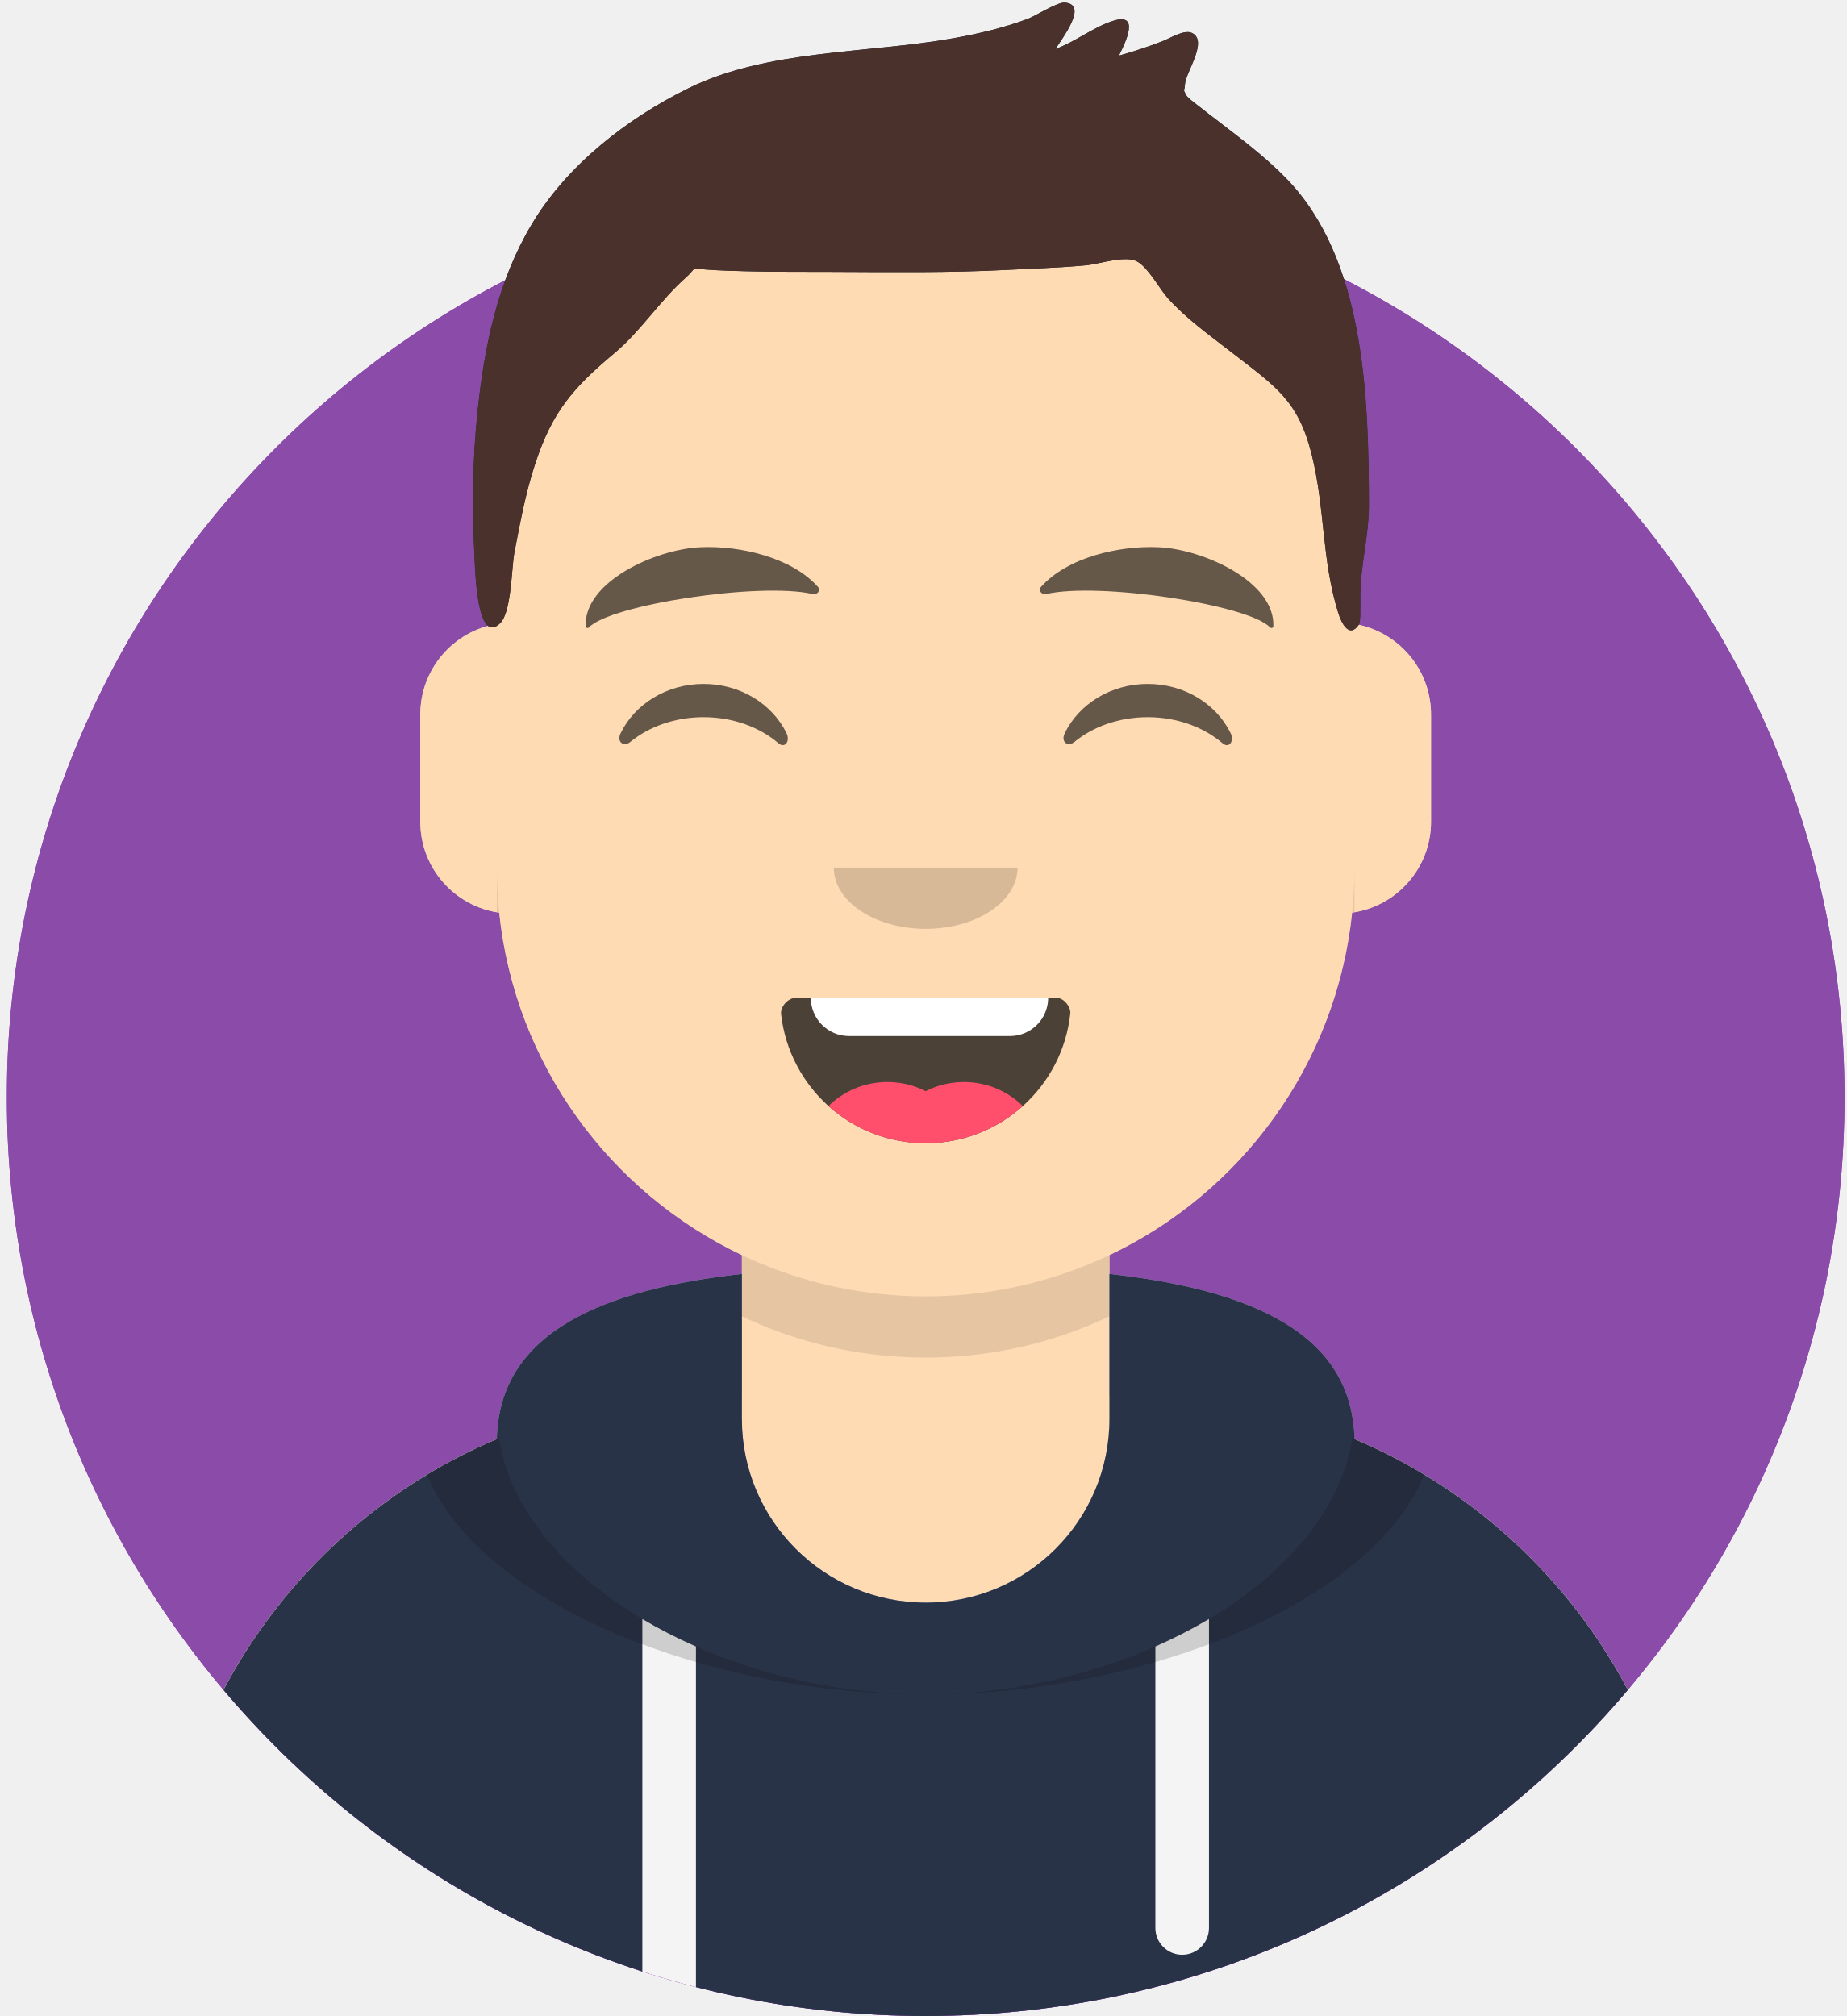
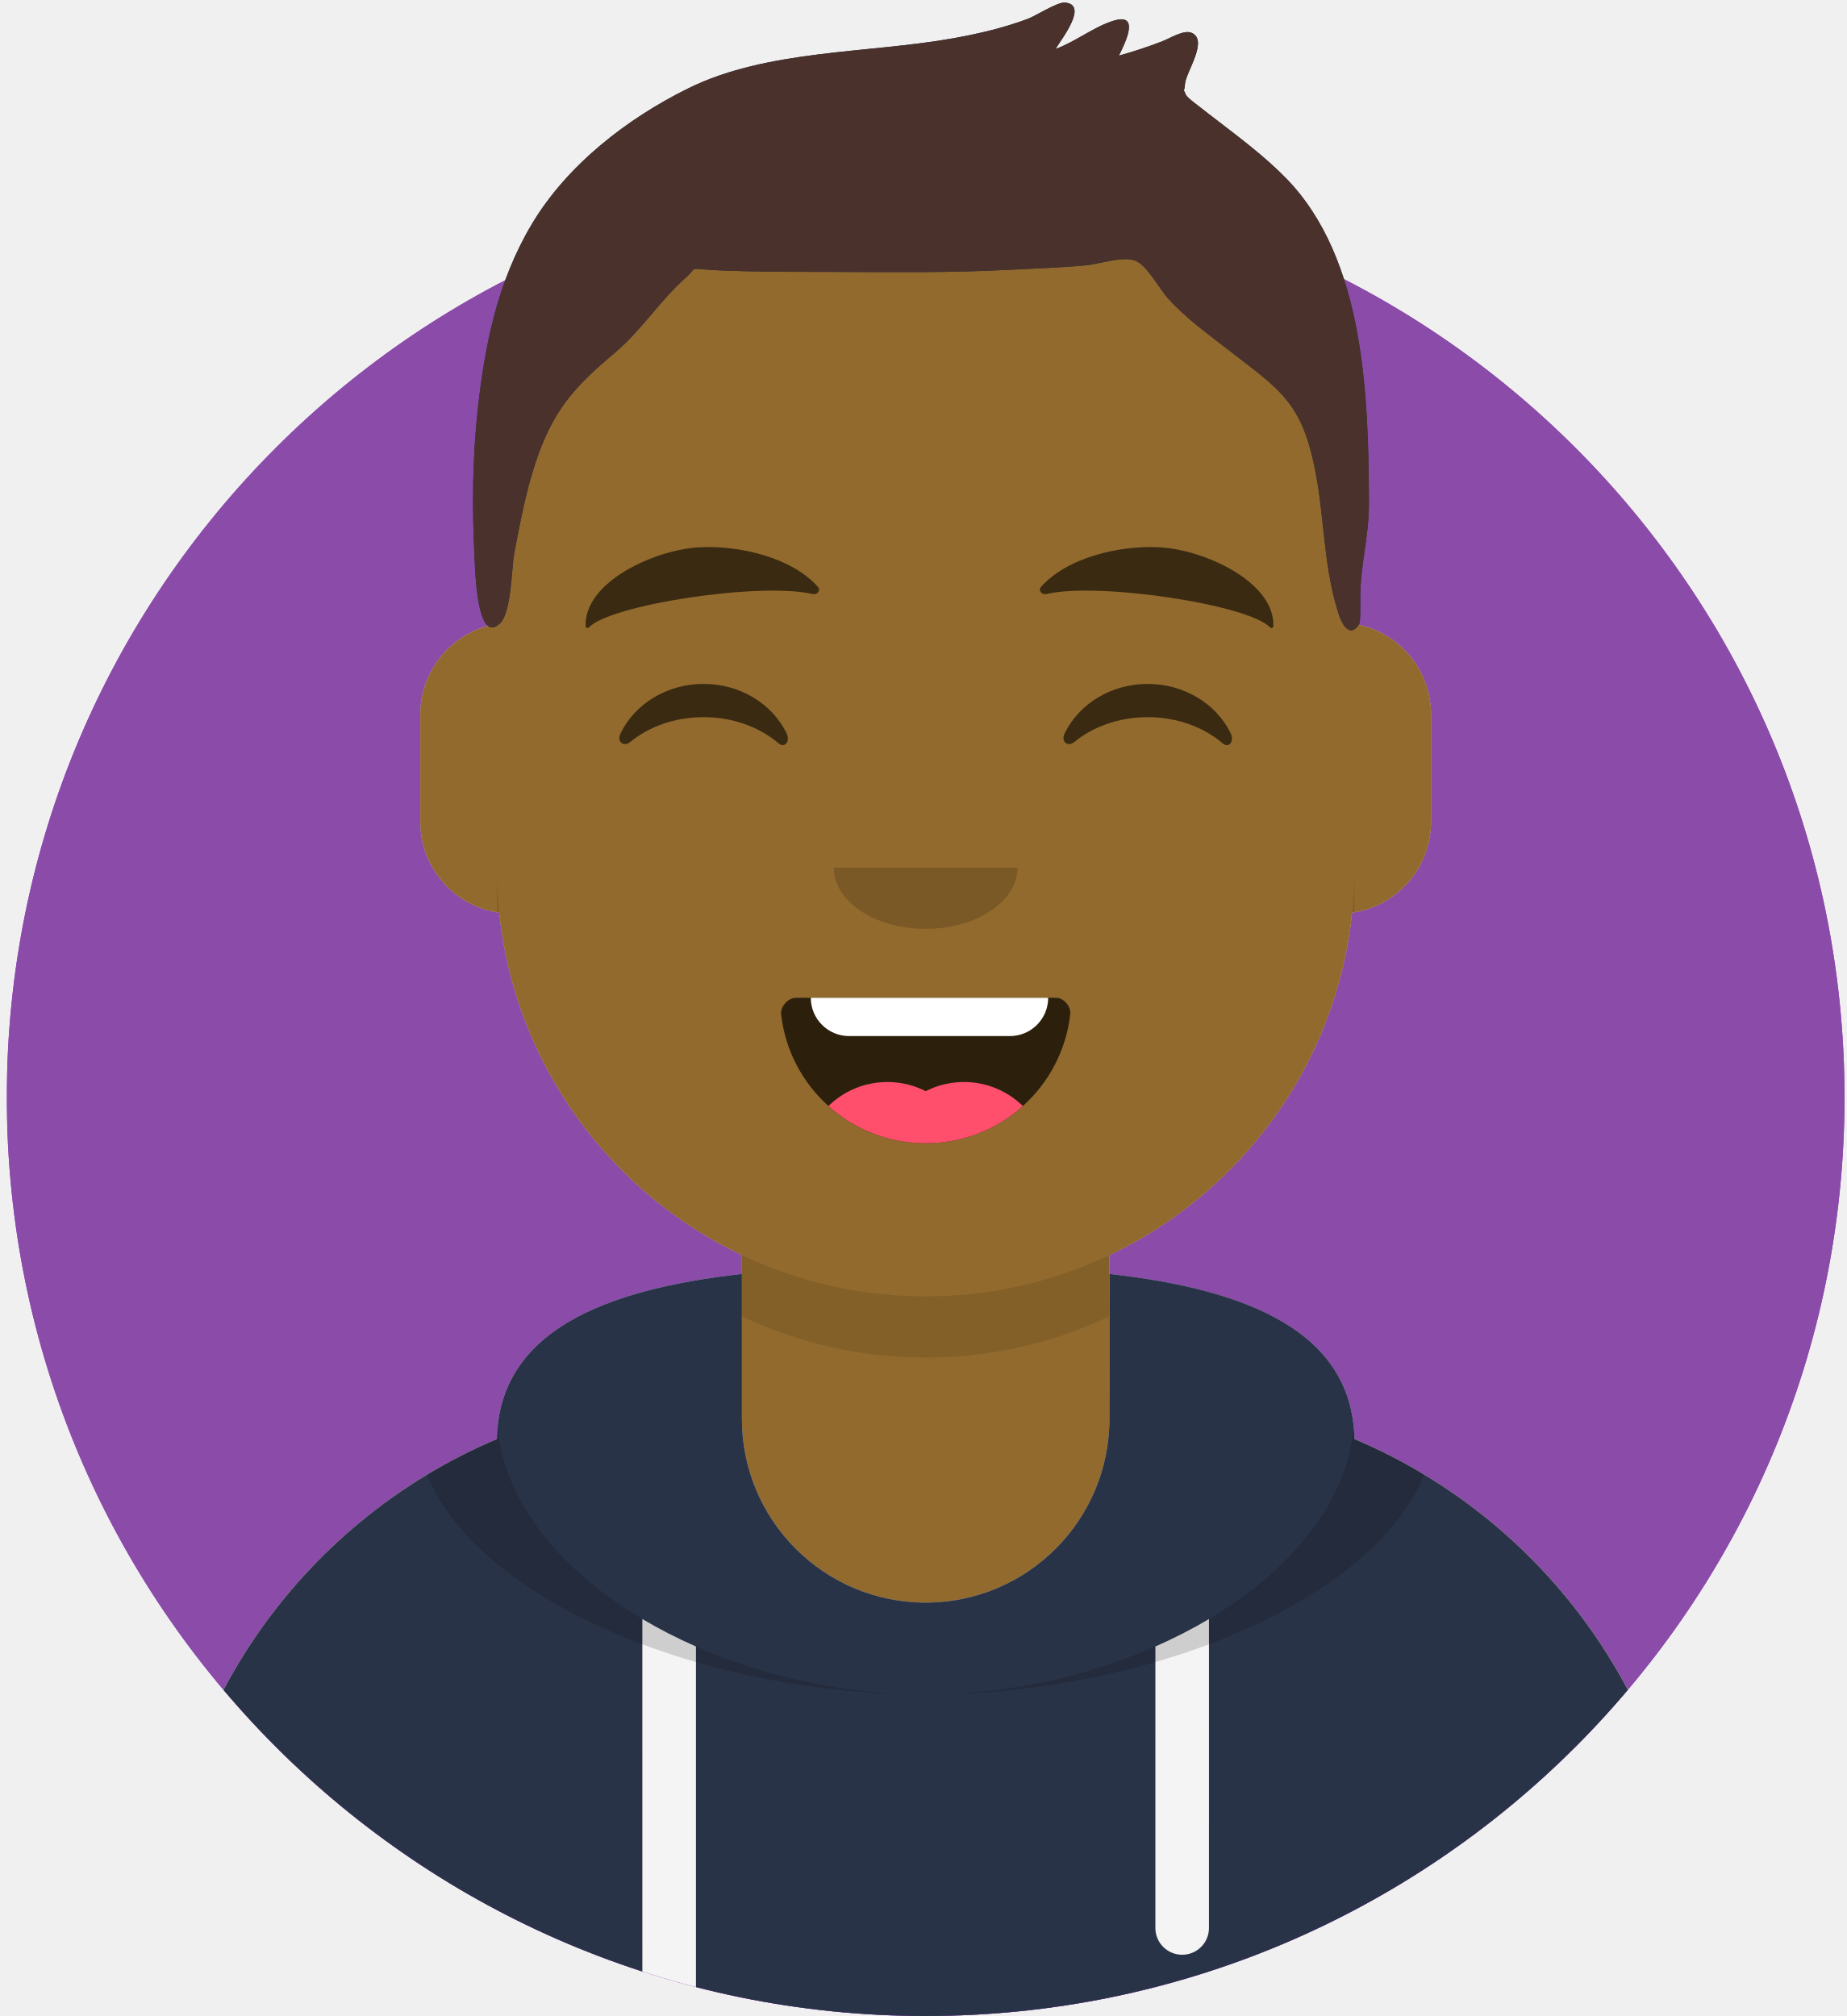
<svg xmlns="http://www.w3.org/2000/svg" xmlns:xlink="http://www.w3.org/1999/xlink" width="217px" height="237px" viewBox="0 0 217 237" version="1.1">
  <defs>
    <circle id="path-1" cx="108" cy="108" r="108" />
    <path d="M-3.19744231e-14,144 L-3.19744231e-14,-1.42108547e-14 L237.6,-1.42108547e-14 L237.6,144 L226.8,144 C226.8,203.647 178.447,252 118.8,252 C59.153,252 10.8,203.647 10.8,144 L10.8,144 L-3.19744231e-14,144 Z" id="path-3" />
    <path d="M90,0 C117.835,-5.11323436e-15 140.4,22.565 140.4,50.4 L140.401,55.949 C145.508,56.807 149.4,61.249 149.4,66.6 L149.4,79.2 C149.4,84.647 145.367,89.152 140.125,89.893 C138.265,107.718 127.114,122.78 111.601,130.149 L111.6,146.7 L115.2,146.7 C150.988,146.7 180,175.712 180,211.5 L180,219.6 L0,219.6 L0,211.5 C-4.38277231e-15,175.712 29.012,146.7 64.8,146.7 L68.4,146.7 L68.4,130.15 C52.886,122.78 41.735,107.718 39.875,89.893 C34.633,89.152 30.6,84.647 30.6,79.2 L30.6,66.6 C30.6,61.249 34.492,56.806 39.6,55.949 L39.6,50.4 C39.6,22.565 62.165,5.11323436e-15 90,0 Z" id="path-5" />
    <path d="M140.401,11.764 C156.691,13.587 169.2,18.597 169.2,31.569 L169.194,31.18 C192.467,41.01 208.8,64.047 208.8,90.9 L208.8,99 L28.8,99 L28.8,90.9 C28.8,64.047 45.133,41.01 68.406,31.18 C68.653,18.496 81.073,13.568 97.2,11.764 L97.2,28.8 C97.2,40.729 106.871,50.4 118.8,50.4 C130.729,50.4 140.4,40.729 140.4,28.8 L140.4,28.8 Z" id="path-7" />
    <path d="M31.606,13.615 C32.558,22.158 39.803,28.8 48.6,28.8 C57.424,28.8 64.687,22.117 65.603,13.536 C65.676,12.845 64.905,11.7 63.938,11.7 C50.534,11.7 40.264,11.7 33.378,11.7 C32.406,11.7 31.511,12.761 31.606,13.615 Z" id="path-9" />
    <rect id="path-11" x="0" y="0" width="237.6" height="252" />
    <path d="M118.135,20.928 C115.651,18.39 112.767,16.236 109.962,14.076 C109.343,13.6 108.715,13.135 108.109,12.641 C107.972,12.528 106.563,11.519 106.394,11.148 C105.988,10.254 106.224,10.95 106.28,9.884 C106.35,8.535 109.1,4.727 107.048,3.854 C106.146,3.47 104.536,4.492 103.67,4.83 C101.977,5.49 100.263,6.054 98.512,6.54 C99.351,4.869 100.95,1.524 97.944,2.419 C95.603,3.116 93.421,4.91 91.068,5.753 C91.847,4.477 94.96,0.523 92.147,0.302 C91.271,0.233 88.724,1.875 87.782,2.226 C84.959,3.275 82.075,3.953 79.111,4.487 C69.033,6.304 57.248,5.786 47.923,10.374 C40.735,13.911 33.636,19.4 29.484,26.389 C25.481,33.125 23.984,40.498 23.146,48.217 C22.532,53.882 22.482,59.738 22.769,65.424 C22.863,67.287 23.073,75.874 25.779,73.273 C27.127,71.978 27.117,66.745 27.457,64.974 C28.133,61.451 28.783,57.911 29.91,54.5 C31.895,48.49 34.238,45.687 39.184,41.547 C42.359,38.89 44.588,35.3 47.625,32.62 C48.99,31.416 47.949,31.542 50.143,31.7 C51.616,31.806 53.097,31.846 54.574,31.885 C57.99,31.974 61.412,31.951 64.829,31.963 C71.711,31.988 78.561,32.085 85.437,31.725 C88.492,31.565 91.556,31.478 94.603,31.195 C96.306,31.038 99.326,29.947 100.728,30.78 C102.01,31.543 103.342,34.034 104.263,35.054 C106.438,37.464 109.032,39.305 111.576,41.282 C116.881,45.403 119.559,46.98 121.17,53.421 C122.775,59.838 122.325,65.791 124.312,72.106 C124.662,73.217 125.586,75.13 126.726,73.415 C126.937,73.096 126.883,71.345 126.883,70.337 C126.883,66.27 127.913,63.218 127.9,59.123 C127.849,46.674 127.447,30.442 118.135,20.928 Z" id="path-13" />
  </defs>
  <g id="Website" stroke="none" stroke-width="1" fill="none" fill-rule="evenodd">
    <g id="mf-avatar" transform="translate(-10, -15)">
      <g id="Circle" transform="translate(10.8, 36)">
        <mask id="mask-2" fill="white">
          <use xlink:href="#path-1" />
        </mask>
        <use id="Circle-Background" fill="#972dc2" xlink:href="#path-1" />
        <g id="🖍-Circle-Color" mask="url(#mask-2)" fill="#8a4ca8">
          <rect id="🖍Color" x="0" y="0" width="216.445" height="216" />
        </g>
      </g>
      <mask id="mask-4" fill="white">
        <use xlink:href="#path-3" />
      </mask>
      <g id="Mask" />
      <g id="Avataaar" mask="url(#mask-4)">
        <g id="Body" transform="translate(28.8, 32.4)">
          <mask id="mask-6" fill="white">
            <use xlink:href="#path-5" />
          </mask>
          <use fill="#D0C6AC" xlink:href="#path-5" />
-           <g id="Skin/👶🏻-05-Pale" mask="url(#mask-6)" fill="#FFDBB4">
+           <g id="Skin/👶🏻-05-Pale" mask="url(#mask-6)" fill="#926A2D">
            <g transform="translate(-28.8, 0)" id="Color">
              <rect x="0" y="0" width="238.384" height="220.355" />
            </g>
          </g>
          <path d="M39.6,84.6 C39.6,112.435 62.165,135 90,135 C117.835,135 140.4,112.435 140.4,84.6 L140.4,84.6 L140.4,91.8 C140.4,119.635 117.835,142.2 90,142.2 C62.165,142.2 39.6,119.635 39.6,91.8 Z" id="Neck-Shadow" fill-opacity="0.1" fill="#000000" mask="url(#mask-6)" />
        </g>
        <g id="Clothing/Hoodie" transform="translate(0, 153)">
          <mask id="mask-8" fill="white">
            <use xlink:href="#path-7" />
          </mask>
          <use id="Hoodie" fill="#B7C1DB" fill-rule="evenodd" xlink:href="#path-7" />
          <g id="Color/Palette/Slate" mask="url(#mask-8)" fill="#293347" fill-rule="evenodd">
            <rect id="🖍Color" x="0" y="0" width="238.491" height="99" />
          </g>
          <path d="M91.8,55.565 L91.8,99 L85.5,99 L85.499,52.335 C87.483,53.514 89.592,54.594 91.8,55.565 Z M152.101,52.334 L152.1,88.65 C152.1,90.39 150.69,91.8 148.95,91.8 C147.21,91.8 145.8,90.39 145.8,88.65 L145.801,55.565 C148.009,54.594 150.118,53.513 152.101,52.334 Z" id="Straps" fill="#F4F4F4" fill-rule="evenodd" mask="url(#mask-8)" />
          <path d="M155.733,11.451 C169.28,14.013 178.65,19.118 178.65,29.077 C178.65,46.818 148.916,61.2 118.8,61.2 C88.684,61.2 58.95,46.818 58.95,29.077 C58.95,19.118 68.32,14.013 81.867,11.451 C73.689,14.466 68.4,19.534 68.4,27.969 C68.4,46.322 93.439,61.2 118.8,61.2 C144.161,61.2 169.2,46.322 169.2,27.969 C169.2,19.71 164.13,14.679 156.241,11.642 Z" id="Shadow" fill-opacity="0.16" fill="#000000" fill-rule="evenodd" mask="url(#mask-8)" />
        </g>
        <g id="Face" transform="translate(68.4, 73.8)">
          <g id="Mouth/Smile" transform="translate(1.8, 46.8)">
            <mask id="mask-10" fill="white">
              <use xlink:href="#path-9" />
            </mask>
            <use id="Mouth" fill-opacity="0.7" fill="#000000" fill-rule="evenodd" xlink:href="#path-9" />
            <path d="M39.6,1.8 L58.5,1.8 C60.985,1.8 63,3.815 63,6.3 L63,11.7 C63,14.185 60.985,16.2 58.5,16.2 L39.6,16.2 C37.115,16.2 35.1,14.185 35.1,11.7 L35.1,6.3 C35.1,3.815 37.115,1.8 39.6,1.8 Z" id="Teeth" fill="#FFFFFF" fill-rule="evenodd" mask="url(#mask-10)" />
            <g id="Tongue" stroke-width="1" fill-rule="evenodd" mask="url(#mask-10)" fill="#FF4F6D">
              <g transform="translate(34.2, 21.6)">
                <circle cx="9.9" cy="9.9" r="9.9" />
                <circle cx="18.9" cy="9.9" r="9.9" />
              </g>
            </g>
          </g>
          <g id="Nose/Default" transform="translate(25.2, 36)" fill="#000000" fill-opacity="0.16">
            <path d="M14.4,7.2 C14.4,11.176 19.235,14.4 25.2,14.4 L25.2,14.4 C31.165,14.4 36,11.176 36,7.2" id="Nose" />
          </g>
          <g id="Eyes/Happy-😁" transform="translate(0, 7.2)" fill="#000000" fill-opacity="0.6">
            <path d="M14.544,20.203 C16.206,16.784 19.948,14.4 24.298,14.4 C28.632,14.4 32.363,16.767 34.034,20.166 C34.53,21.176 33.824,22.003 33.112,21.39 C30.906,19.494 27.773,18.309 24.298,18.309 C20.931,18.309 17.886,19.421 15.694,21.214 C14.892,21.87 14.058,21.203 14.544,20.203 Z" id="Squint" />
            <path d="M66.744,20.203 C68.406,16.784 72.148,14.4 76.498,14.4 C80.832,14.4 84.563,16.767 86.234,20.166 C86.73,21.176 86.024,22.003 85.312,21.39 C83.106,19.494 79.973,18.309 76.498,18.309 C73.131,18.309 70.086,19.421 67.894,21.214 C67.092,21.87 66.258,21.203 66.744,20.203 Z" id="Squint" />
          </g>
          <g id="Eyebrow/Natural/Default-Natural" fill="#000000" fill-opacity="0.6">
            <path d="M23.435,5.589 C18.25,6.285 10.164,10.805 10.84,16.036 C10.862,16.207 11.121,16.261 11.233,16.118 C13.471,13.248 30.774,9.033 37.075,9.913 C37.652,9.994 38.032,9.399 37.639,9.027 C34.269,5.845 28.08,4.961 23.435,5.589" id="Eyebrow" transform="translate(24.3, 10.8) rotate(5) translate(-24.3, -10.8) " />
            <path d="M76.535,5.589 C71.35,6.285 63.264,10.805 63.94,16.036 C63.962,16.207 64.221,16.261 64.333,16.118 C66.571,13.248 83.874,9.033 90.175,9.913 C90.752,9.994 91.132,9.399 90.739,9.027 C87.369,5.845 81.18,4.961 76.535,5.589" id="Eyebrow" transform="translate(77.4, 10.8) scale(-1, 1) rotate(5) translate(-77.4, -10.8) " />
          </g>
        </g>
        <g id="Top">
          <mask id="mask-12" fill="white">
            <use xlink:href="#path-11" />
          </mask>
          <g id="Mask" />
          <g mask="url(#mask-12)">
            <g transform="translate(43, 15)">
              <mask id="mask-14" fill="white">
                <use xlink:href="#path-13" />
              </mask>
              <use id="Short-Hair" stroke="none" fill="#1F3140" fill-rule="evenodd" xlink:href="#path-13" />
              <g id="Color/Hair/Brown-Dark" stroke="none" fill="none" mask="url(#mask-14)" fill-rule="evenodd">
                <g transform="translate(-43.1, -15)" fill="#4A312C" id="Color">
                  <rect x="0" y="0" width="239.107" height="252.406" />
                </g>
              </g>
            </g>
          </g>
        </g>
      </g>
    </g>
  </g>
</svg>
